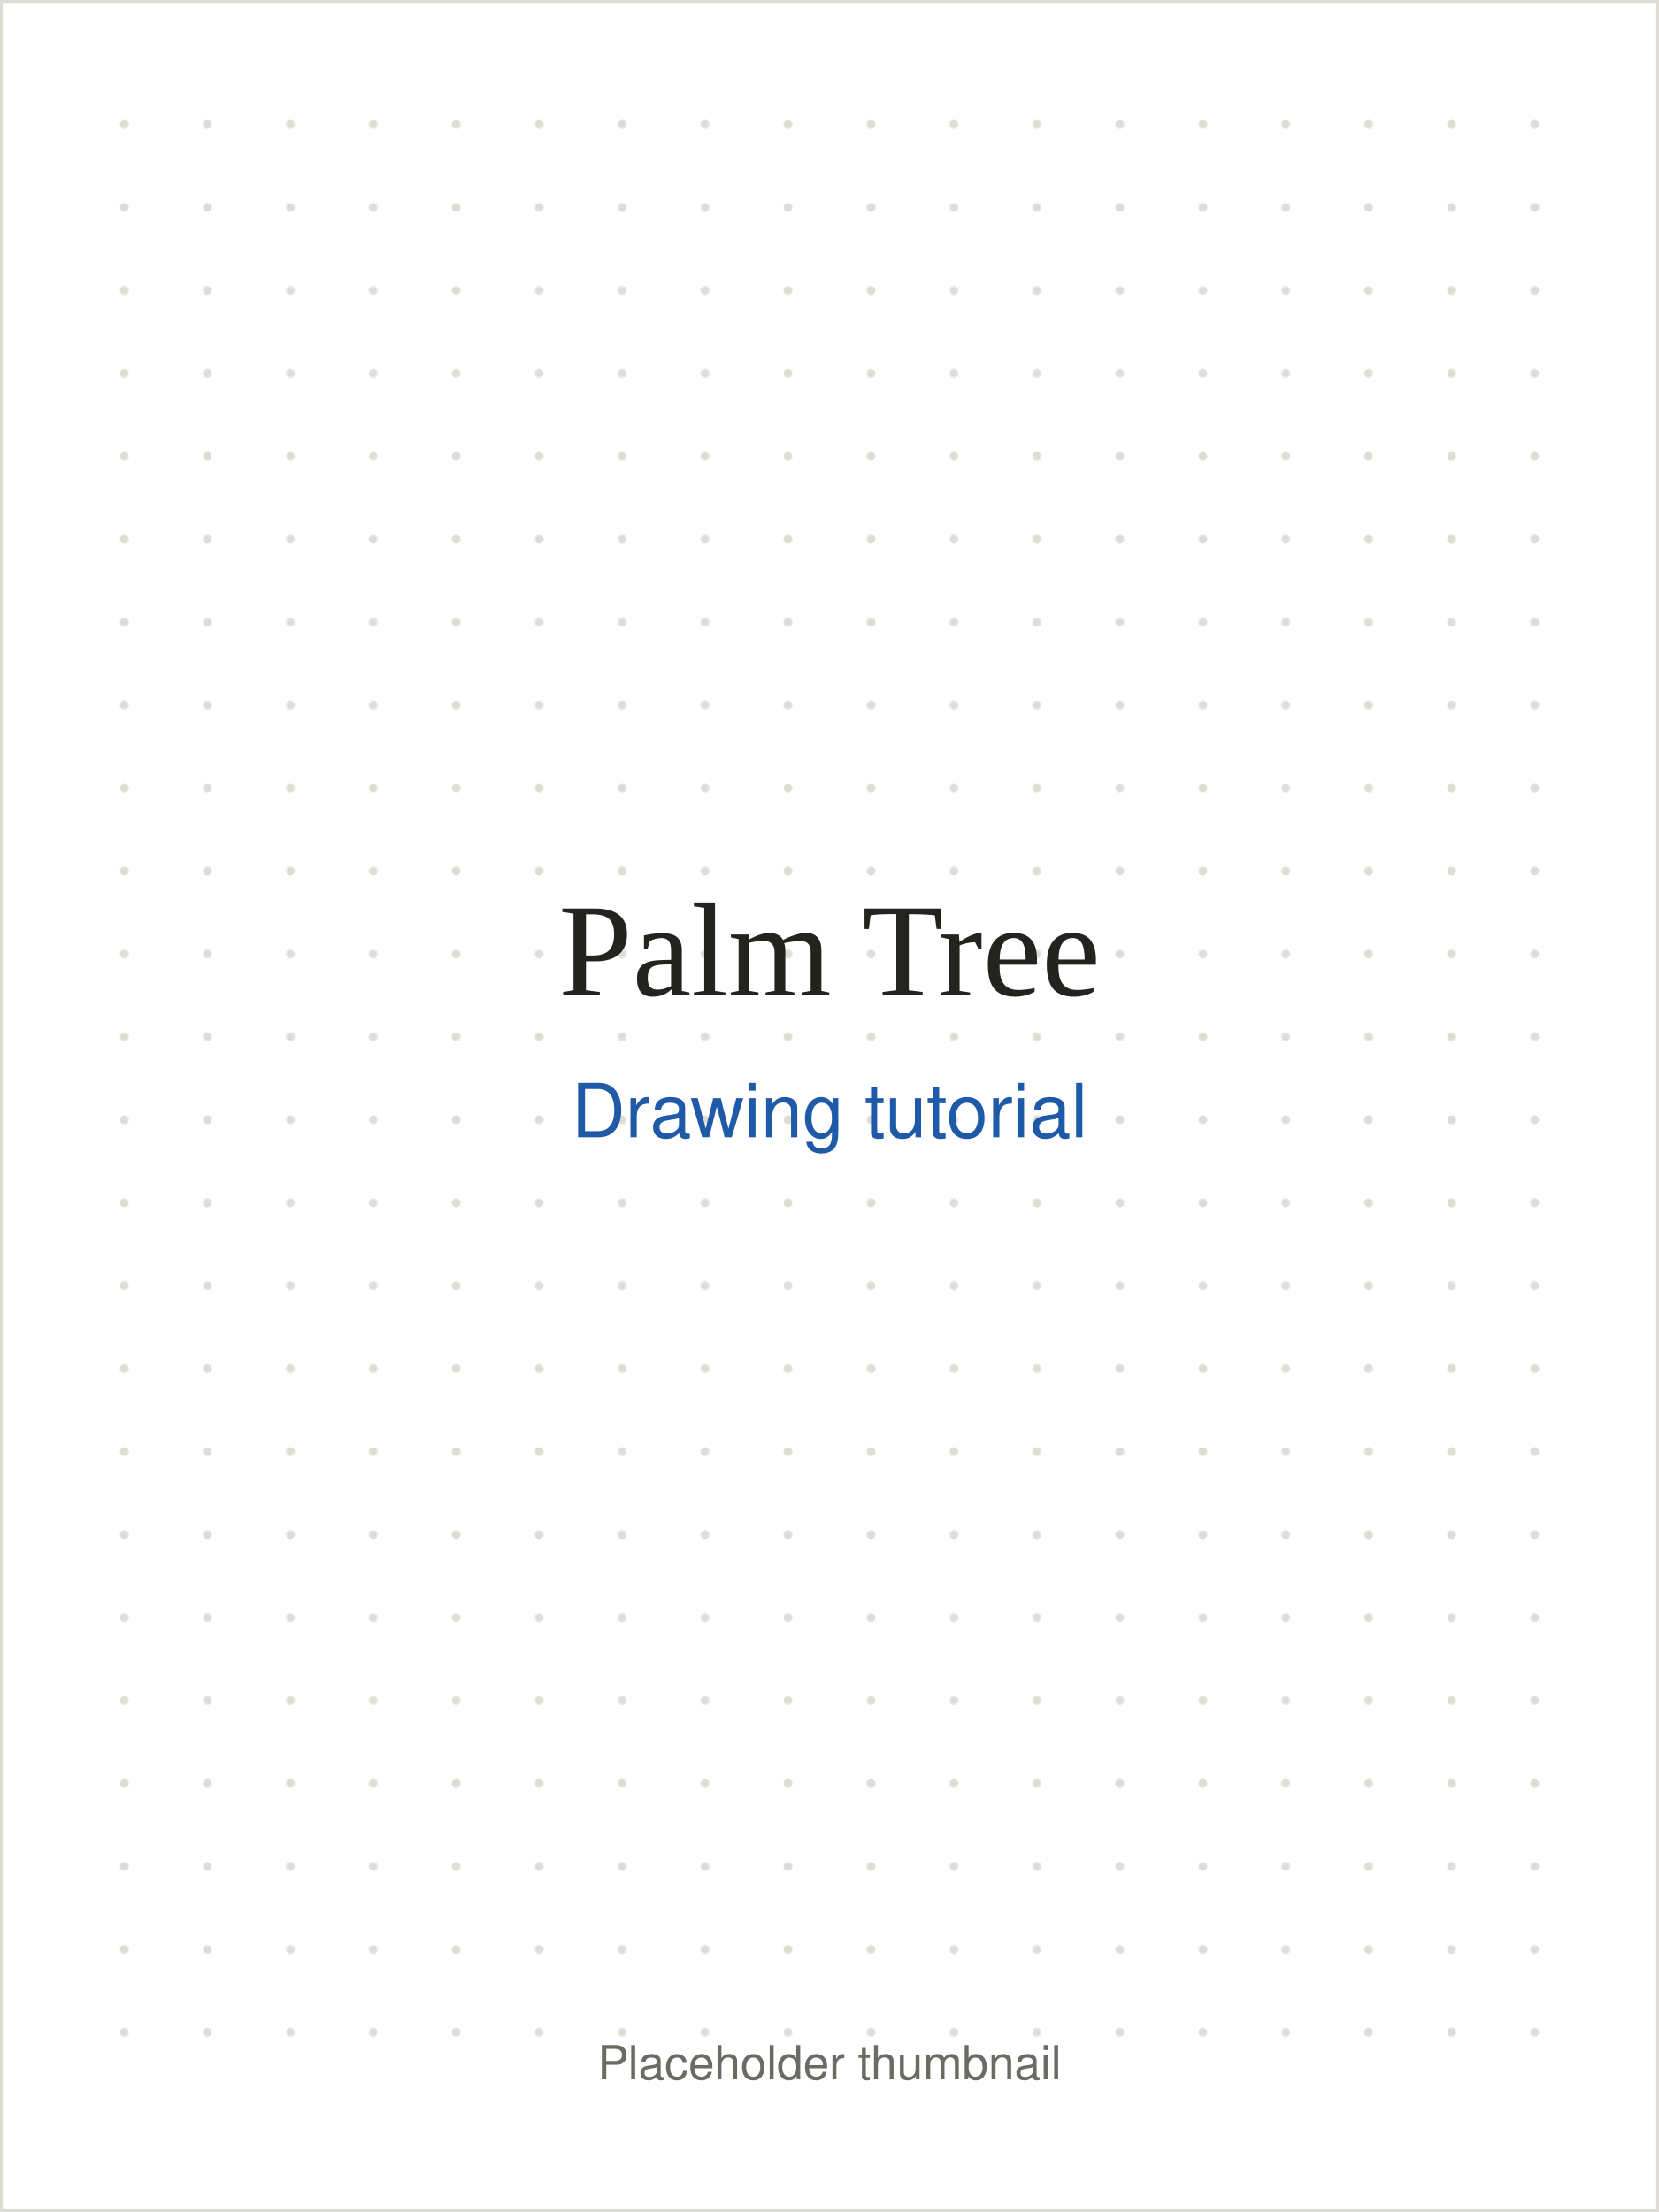
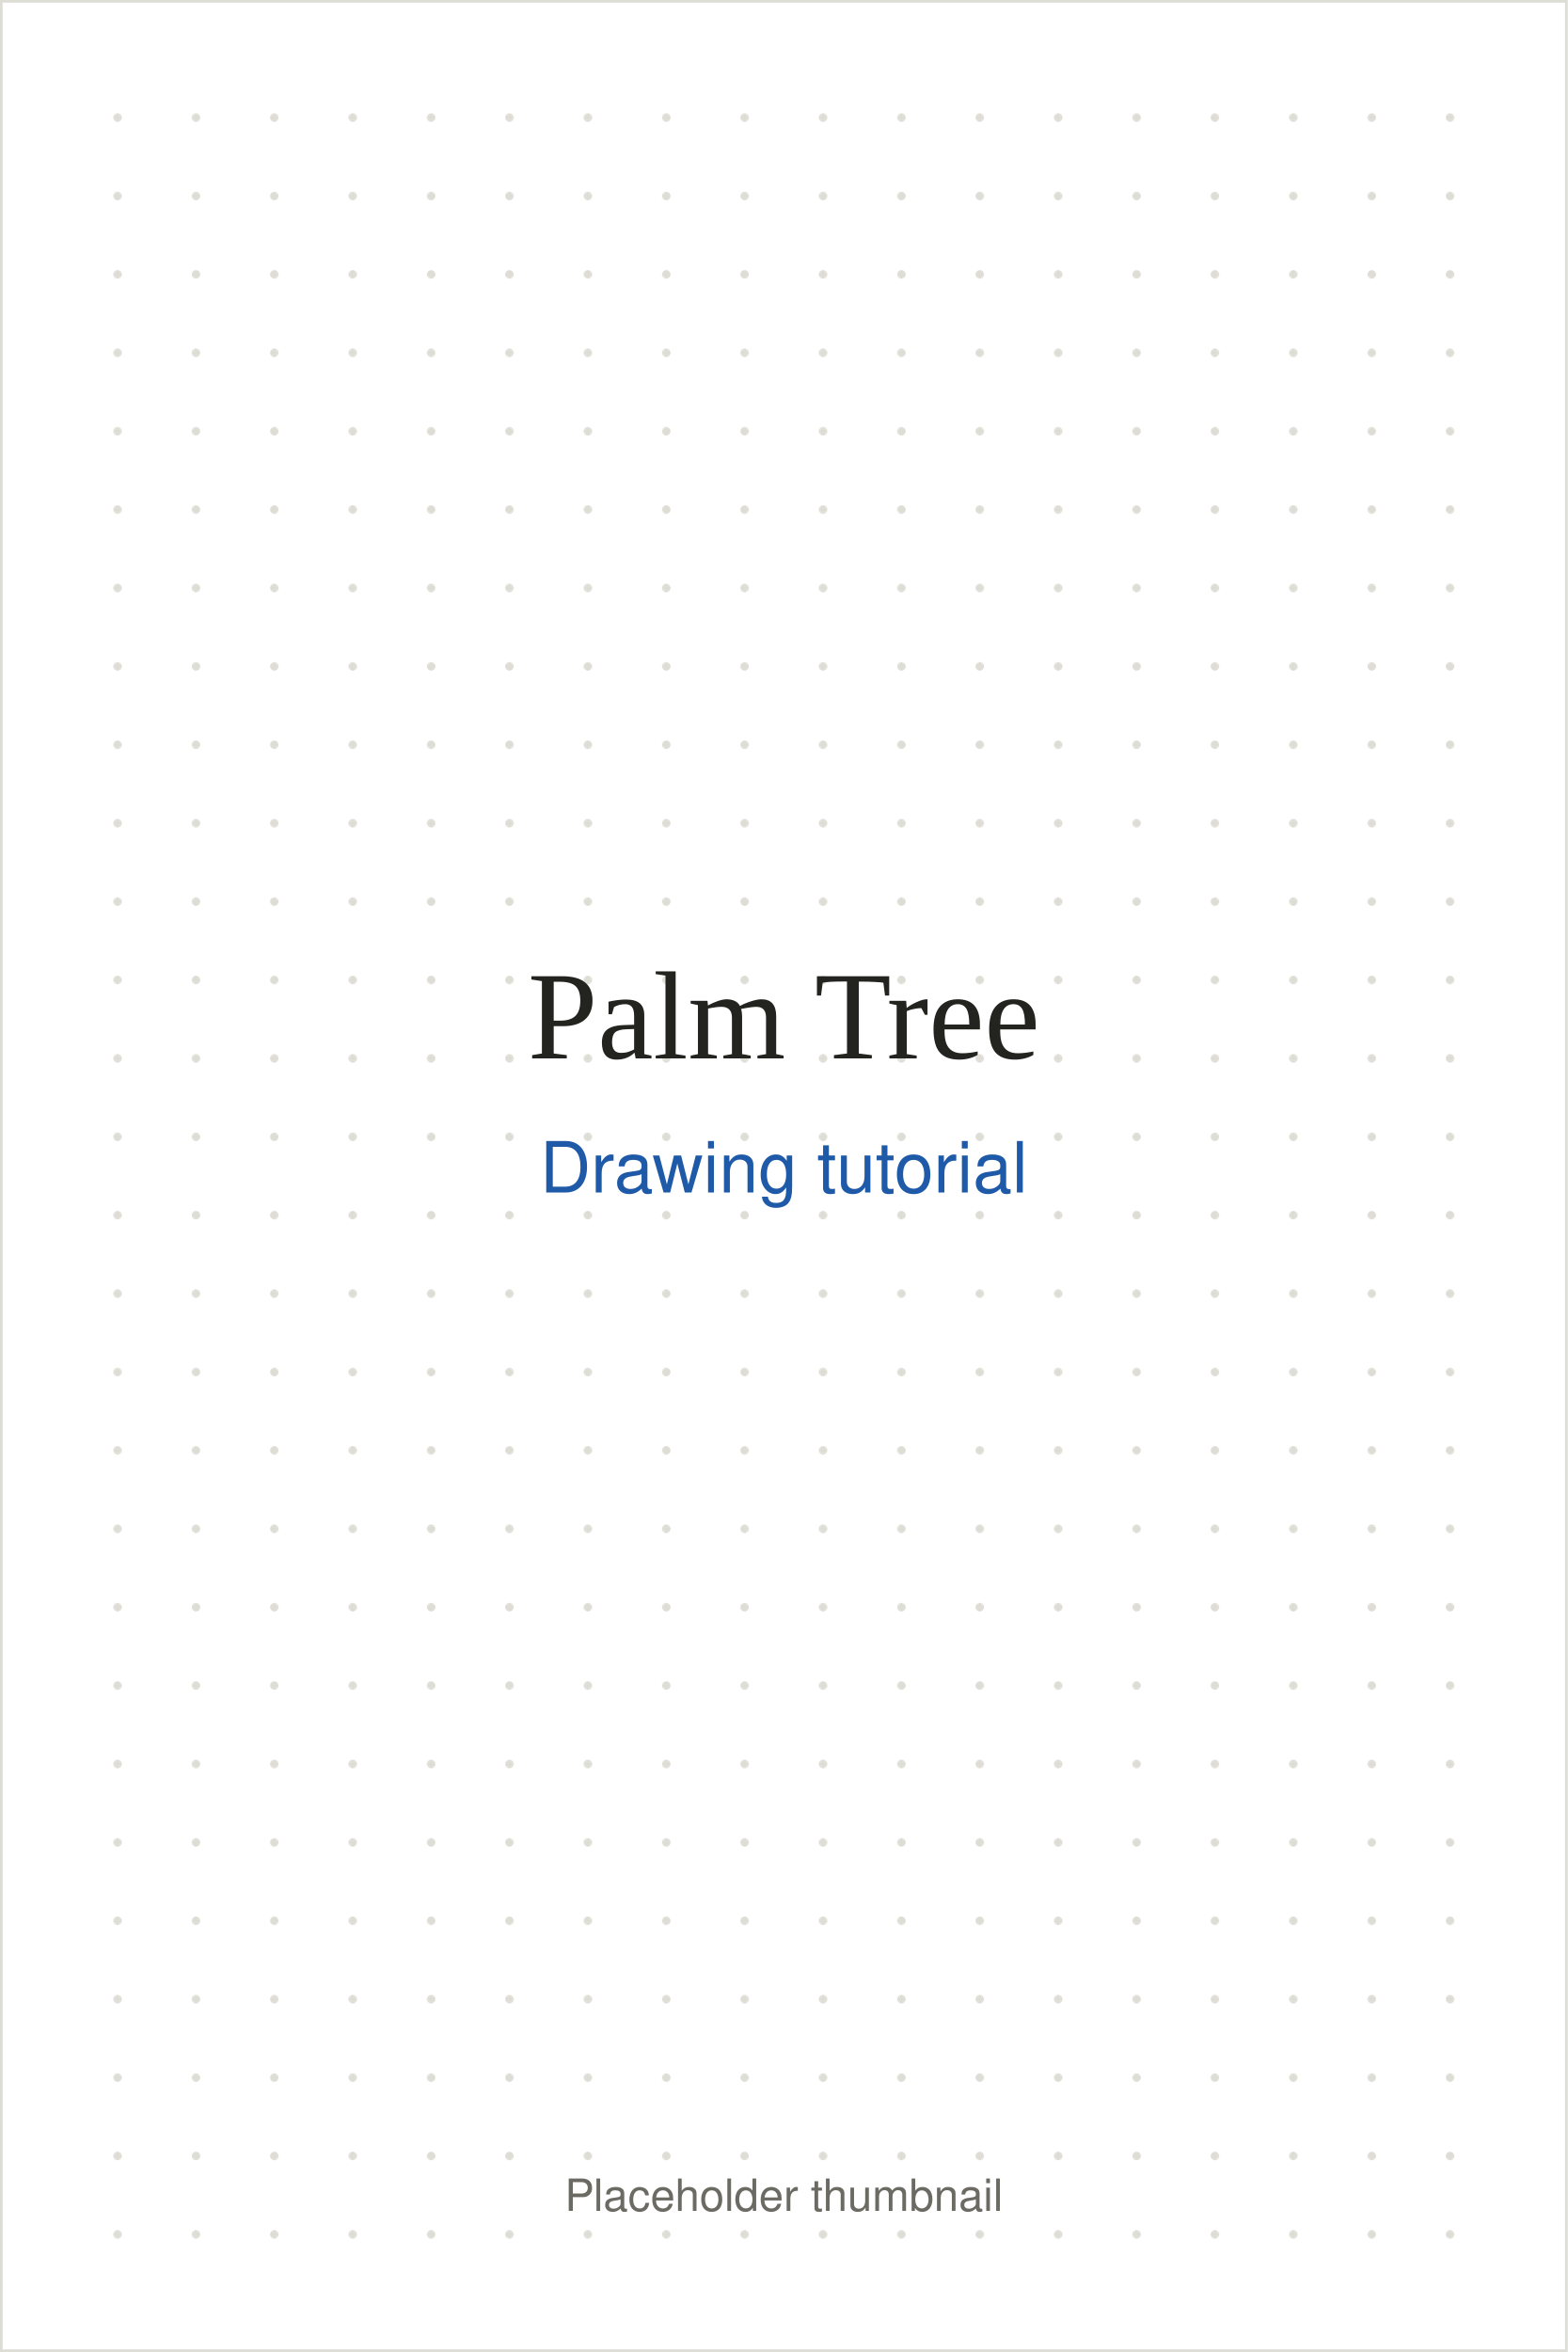
- <svg xmlns="http://www.w3.org/2000/svg" width="600" height="800" viewBox="0 0 600 800" role="img" aria-label="Palm Tree, Drawing tutorial">
+ <svg xmlns="http://www.w3.org/2000/svg" width="600" height="900" viewBox="0 0 600 900" role="img" aria-label="Palm Tree, Drawing tutorial">
  <defs>
    <pattern id="dots" width="30" height="30" patternUnits="userSpaceOnUse">
      <circle cx="15" cy="15" r="1.6" fill="#DDDCD5" />
    </pattern>
  </defs>
-   <rect width="600" height="800" fill="#FFFFFF" />
-   <rect x="42" y="42" width="516" height="716" fill="url(#dots)" />
-   <rect x="0.5" y="0.5" width="599" height="799" fill="none" stroke="#DDDCD5" />
-   <text x="300" y="360" text-anchor="middle" font-family="Georgia, 'Times New Roman', serif" font-size="48" fill="#23231F">Palm Tree</text>
-   <text x="300" y="411.3" text-anchor="middle" font-family="-apple-system, 'Segoe UI', Helvetica, Arial, sans-serif" font-size="27" fill="#1E5AA8">Drawing tutorial</text>
-   <text x="300" y="752" text-anchor="middle" font-family="-apple-system, 'Segoe UI', Helvetica, Arial, sans-serif" font-size="17" fill="#6B6A63">Placeholder thumbnail</text>
+   <rect width="600" height="900" fill="#FFFFFF" />
+   <rect x="42" y="42" width="516" height="816" fill="url(#dots)" />
+   <rect x="0.5" y="0.5" width="599" height="899" fill="none" stroke="#DDDCD5" />
+   <text x="300" y="405" text-anchor="middle" font-family="Georgia, 'Times New Roman', serif" font-size="48" fill="#23231F">Palm Tree</text>
+   <text x="300" y="456.3" text-anchor="middle" font-family="-apple-system, 'Segoe UI', Helvetica, Arial, sans-serif" font-size="27" fill="#1E5AA8">Drawing tutorial</text>
+   <text x="300" y="846" text-anchor="middle" font-family="-apple-system, 'Segoe UI', Helvetica, Arial, sans-serif" font-size="17" fill="#6B6A63">Placeholder thumbnail</text>
</svg>
